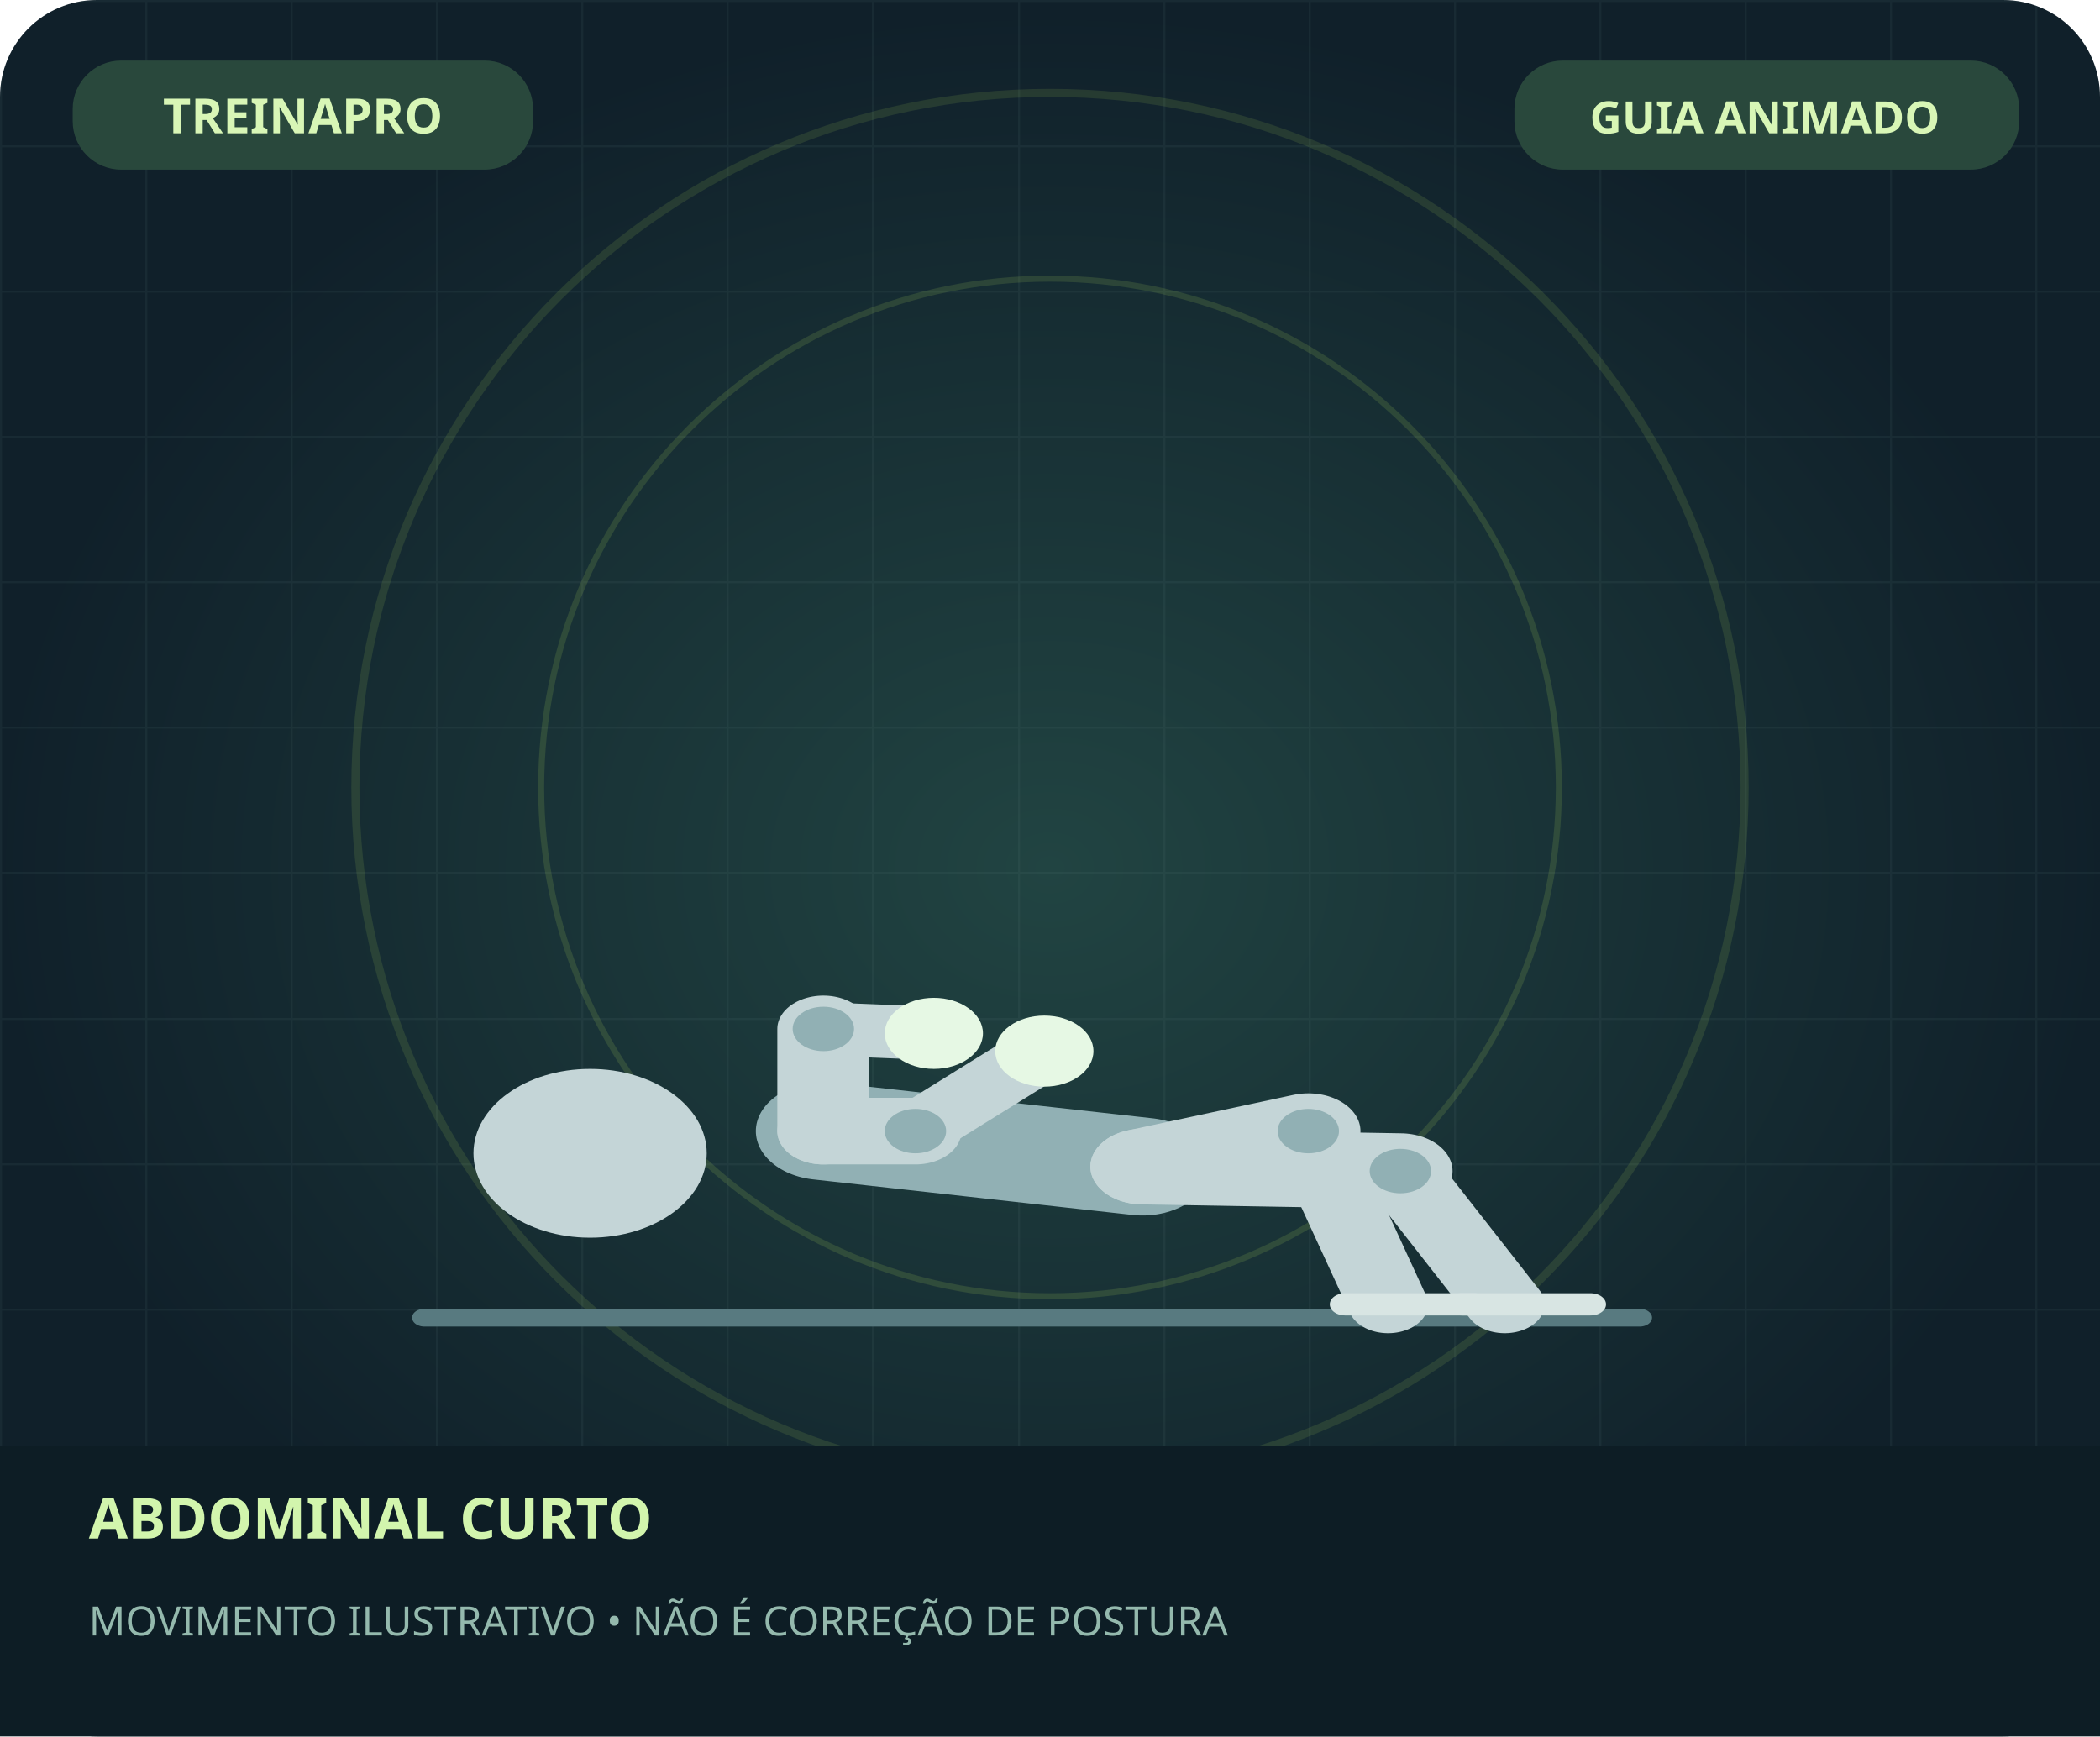
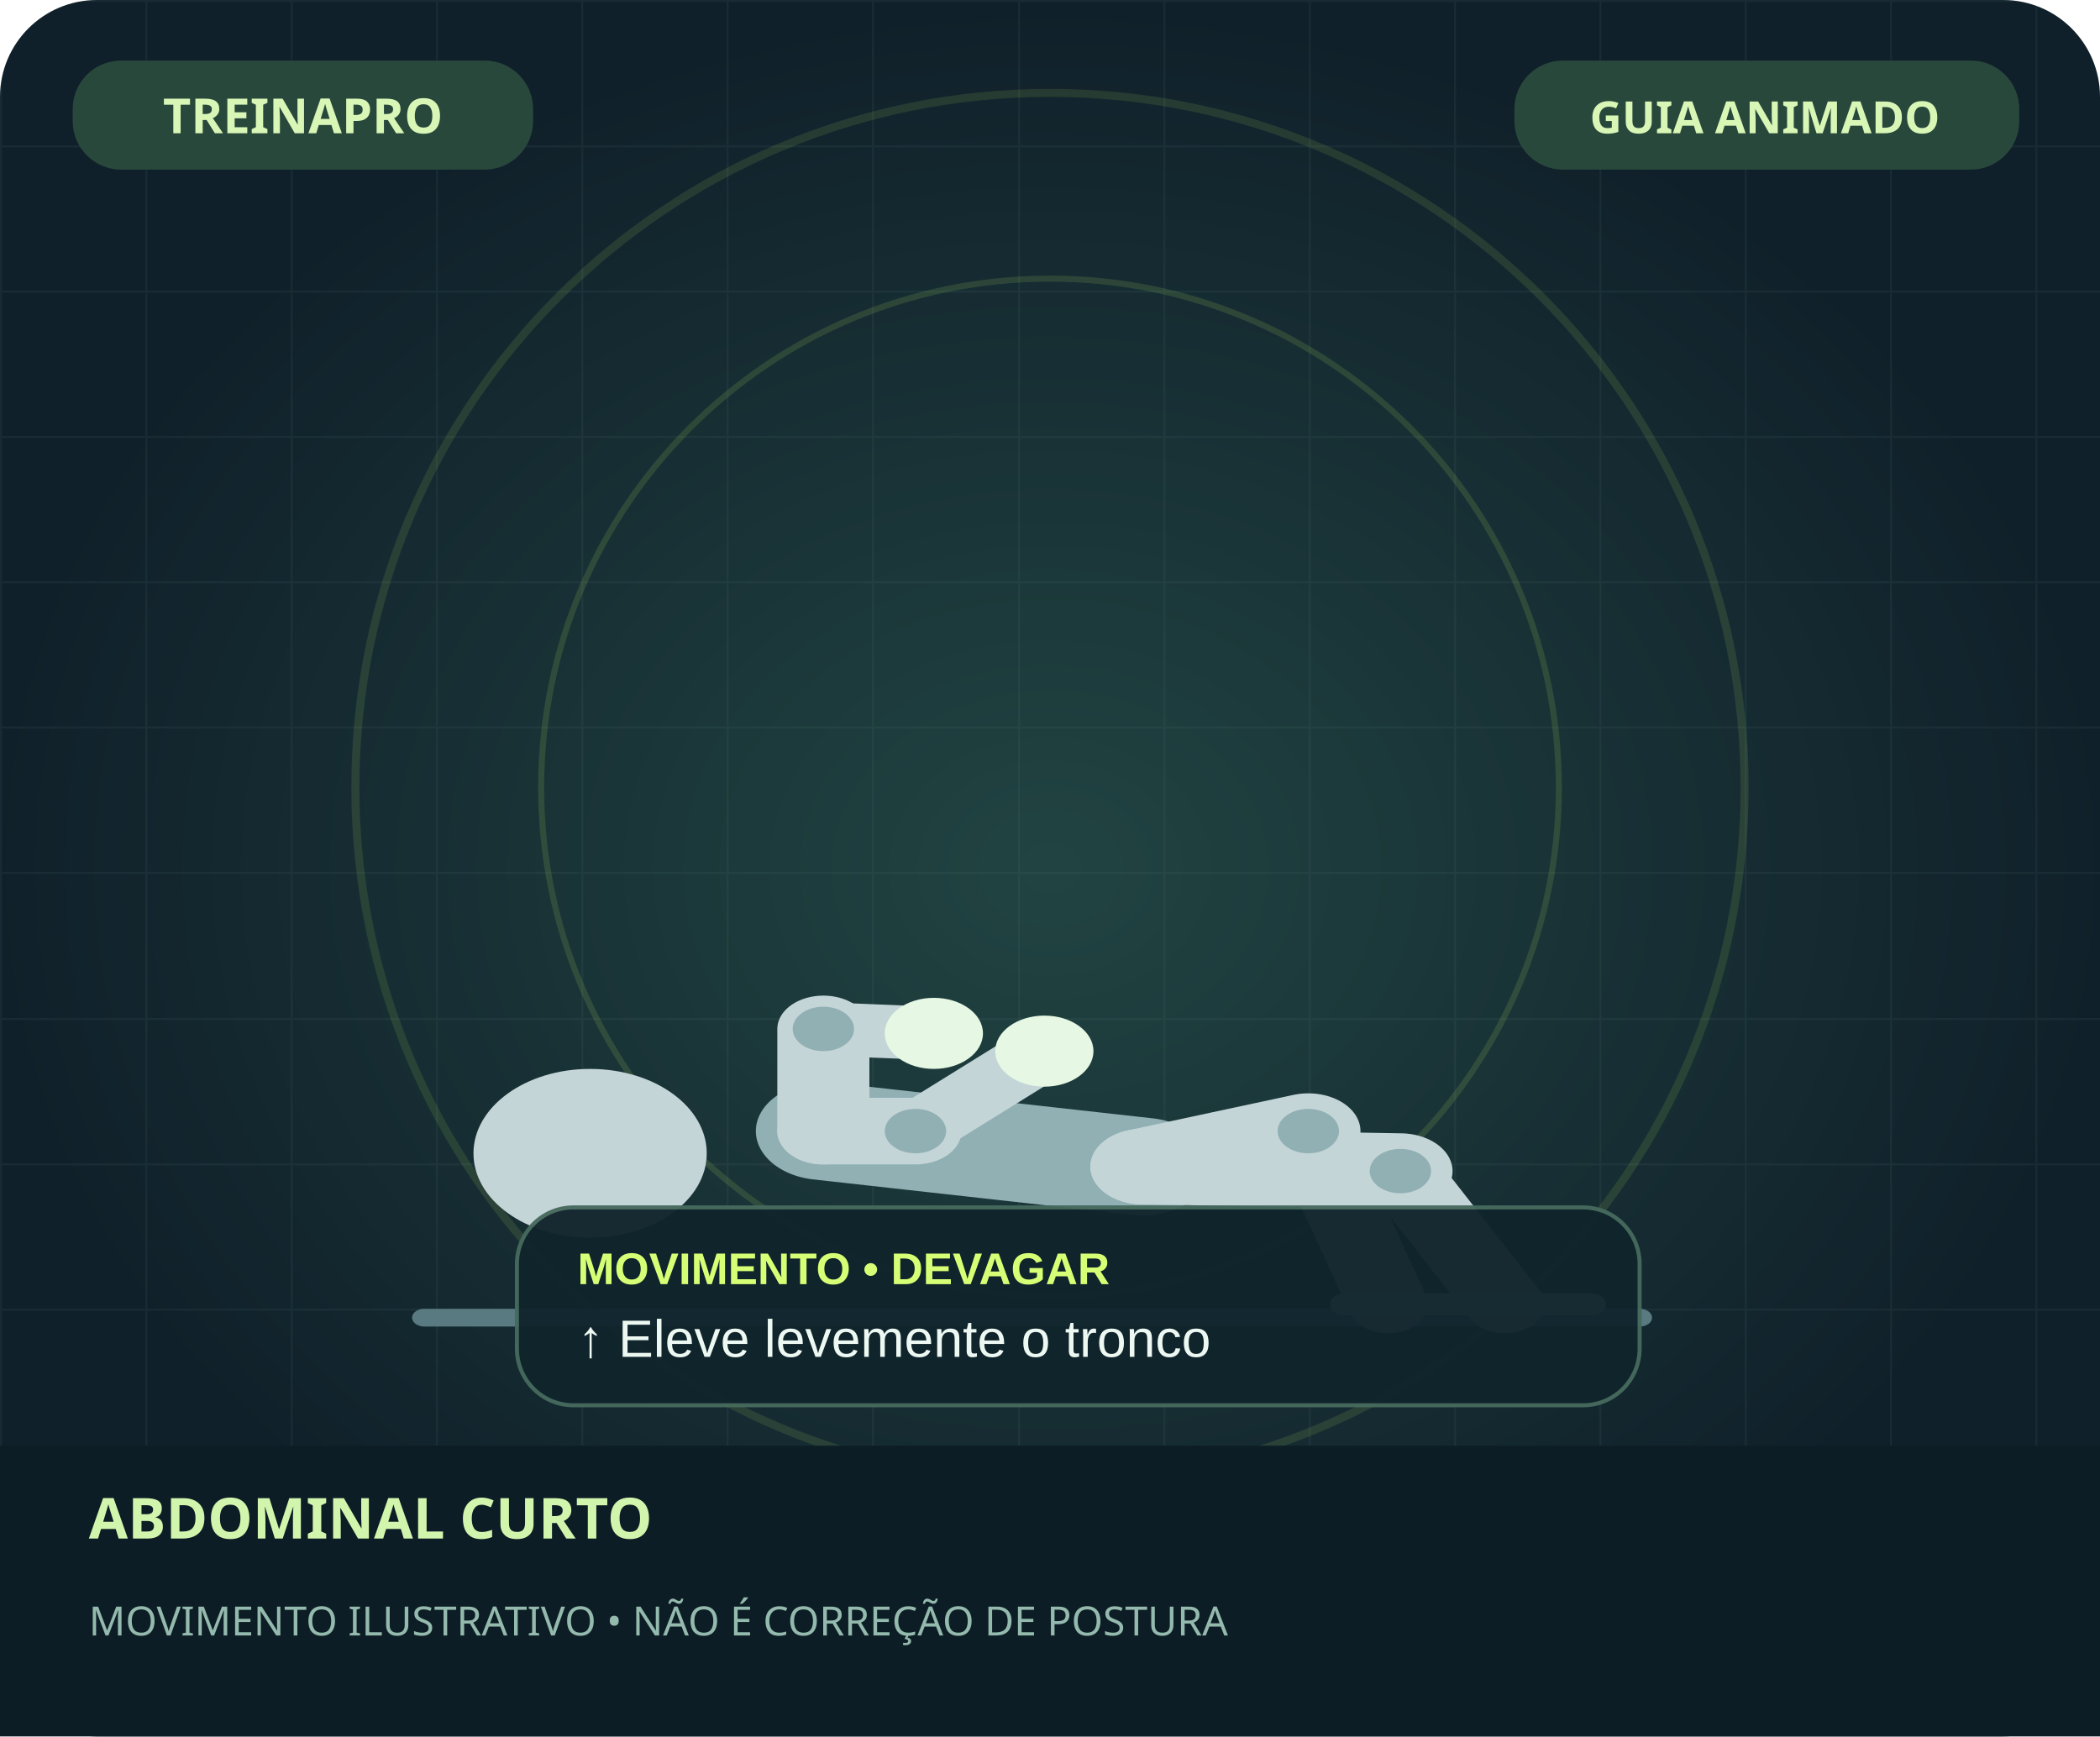
<svg xmlns="http://www.w3.org/2000/svg" viewBox="0 0 520 430" role="img" aria-labelledby="title desc">
  <defs>
    <radialGradient id="bg">
      <stop stop-color="#214442" />
      <stop offset="1" stop-color="#10202a" />
    </radialGradient>
    <pattern id="grid" width="36" height="36" patternUnits="userSpaceOnUse">
      <path d="M36 0H0V36" stroke="#729290" stroke-opacity=".095" fill="none" />
    </pattern>
  </defs>
  <rect width="520" height="430" rx="24" fill="url(#bg)" />
  <rect width="520" height="430" rx="24" fill="url(#grid)" />
  <circle cx="260" cy="195" r="172" fill="none" stroke="#c6f65b" opacity=".11" stroke-width="2" />
  <circle cx="260" cy="195" r="126" fill="none" stroke="#c6f65b" opacity=".13" stroke-width="1.5" />
  <rect x="18" y="15" rx="12" width="114" height="27" fill="#29483c" />
  <text x="75" y="33" fill="#d8f6b6" text-anchor="middle" font-size="12" font-weight="bold" font-family="sans-serif">TREINAPRO</text>
  <rect x="375" y="15" rx="12" width="125" height="27" fill="#29483c" />
  <text x="437" y="33" fill="#d8f6b6" text-anchor="middle" font-size="11" font-weight="bold" font-family="sans-serif">GUIA ANIMADO</text>
  <g transform="translate(61 15) scale(1.52 1.10)">
    <line x1="29" y1="283" x2="227" y2="283" stroke="#587a80" stroke-width="4" stroke-linecap="round" />
    <line x1="94" y1="241" x2="146" y2="249" stroke="#91b0b4" stroke-width="22" stroke-linecap="round">
      <animate attributeName="x1" values="94;94;88;88;94;94" keyTimes="0;0.12;0.42;0.57;0.88;1" dur="7.2s" repeatCount="indefinite" calcMode="linear" />
      <animate attributeName="y1" values="241;241;187;187;241;241" keyTimes="0;0.12;0.42;0.57;0.88;1" dur="7.2s" repeatCount="indefinite" calcMode="linear" />
      <animate attributeName="x2" values="146;146;139;139;146;146" keyTimes="0;0.12;0.42;0.57;0.88;1" dur="7.2s" repeatCount="indefinite" calcMode="linear" />
      <animate attributeName="y2" values="249;249;242;242;249;249" keyTimes="0;0.12;0.42;0.57;0.88;1" dur="7.2s" repeatCount="indefinite" calcMode="linear" />
    </line>
    <line x1="146" y1="249" x2="173" y2="241" stroke="#c4d5d7" stroke-width="17" stroke-linecap="round">
      <animate attributeName="x1" values="146;146;139;139;146;146" keyTimes="0;0.12;0.42;0.57;0.88;1" dur="7.2s" repeatCount="indefinite" calcMode="linear" />
      <animate attributeName="y1" values="249;249;242;242;249;249" keyTimes="0;0.12;0.42;0.57;0.88;1" dur="7.2s" repeatCount="indefinite" calcMode="linear" />
      <animate attributeName="x2" values="173;173;177;177;173;173" keyTimes="0;0.12;0.42;0.57;0.88;1" dur="7.2s" repeatCount="indefinite" calcMode="linear" />
    </line>
    <line x1="173" y1="241" x2="186" y2="280" stroke="#c4d5d7" stroke-width="13" stroke-linecap="round">
      <animate attributeName="x1" values="173;173;177;177;173;173" keyTimes="0;0.12;0.42;0.57;0.88;1" dur="7.2s" repeatCount="indefinite" calcMode="linear" />
      <animate attributeName="x2" values="186;186;188;188;186;186" keyTimes="0;0.12;0.42;0.57;0.88;1" dur="7.2s" repeatCount="indefinite" calcMode="linear" />
      <animate attributeName="y2" values="280;280;278;278;280;280" keyTimes="0;0.12;0.42;0.57;0.88;1" dur="7.2s" repeatCount="indefinite" calcMode="linear" />
    </line>
    <line x1="146" y1="249" x2="188" y2="250" stroke="#c4d5d7" stroke-width="17" stroke-linecap="round">
      <animate attributeName="x1" values="146;146;139;139;146;146" keyTimes="0;0.12;0.42;0.57;0.88;1" dur="7.2s" repeatCount="indefinite" calcMode="linear" />
      <animate attributeName="y1" values="249;249;242;242;249;249" keyTimes="0;0.12;0.42;0.57;0.88;1" dur="7.2s" repeatCount="indefinite" calcMode="linear" />
      <animate attributeName="x2" values="188;188;193;193;188;188" keyTimes="0;0.12;0.42;0.57;0.88;1" dur="7.2s" repeatCount="indefinite" calcMode="linear" />
      <animate attributeName="y2" values="250;250;246;246;250;250" keyTimes="0;0.12;0.42;0.57;0.88;1" dur="7.2s" repeatCount="indefinite" calcMode="linear" />
    </line>
    <line x1="188" y1="250" x2="205" y2="280" stroke="#c4d5d7" stroke-width="13" stroke-linecap="round">
      <animate attributeName="x1" values="188;188;193;193;188;188" keyTimes="0;0.12;0.42;0.57;0.88;1" dur="7.2s" repeatCount="indefinite" calcMode="linear" />
      <animate attributeName="y1" values="250;250;246;246;250;250" keyTimes="0;0.12;0.42;0.57;0.88;1" dur="7.2s" repeatCount="indefinite" calcMode="linear" />
      <animate attributeName="x2" values="205;205;206;206;205;205" keyTimes="0;0.12;0.42;0.57;0.88;1" dur="7.2s" repeatCount="indefinite" calcMode="linear" />
      <animate attributeName="y2" values="280;280;278;278;280;280" keyTimes="0;0.12;0.42;0.57;0.88;1" dur="7.2s" repeatCount="indefinite" calcMode="linear" />
    </line>
    <line x1="94" y1="241" x2="94" y2="218" stroke="#c4d5d7" stroke-width="15" stroke-linecap="round">
      <animate attributeName="x1" values="94;94;88;88;94;94" keyTimes="0;0.12;0.42;0.57;0.88;1" dur="7.2s" repeatCount="indefinite" calcMode="linear" />
      <animate attributeName="y1" values="241;241;187;187;241;241" keyTimes="0;0.12;0.42;0.57;0.88;1" dur="7.2s" repeatCount="indefinite" calcMode="linear" />
      <animate attributeName="x2" values="94;94;78;78;94;94" keyTimes="0;0.12;0.42;0.57;0.88;1" dur="7.2s" repeatCount="indefinite" calcMode="linear" />
      <animate attributeName="y2" values="218;218;207;207;218;218" keyTimes="0;0.12;0.42;0.57;0.88;1" dur="7.2s" repeatCount="indefinite" calcMode="linear" />
    </line>
    <line x1="94" y1="218" x2="112" y2="219" stroke="#c4d5d7" stroke-width="12" stroke-linecap="round">
      <animate attributeName="x1" values="94;94;78;78;94;94" keyTimes="0;0.12;0.42;0.57;0.88;1" dur="7.2s" repeatCount="indefinite" calcMode="linear" />
      <animate attributeName="y1" values="218;218;207;207;218;218" keyTimes="0;0.12;0.42;0.57;0.88;1" dur="7.2s" repeatCount="indefinite" calcMode="linear" />
      <animate attributeName="x2" values="112;112;95;95;112;112" keyTimes="0;0.12;0.42;0.57;0.88;1" dur="7.2s" repeatCount="indefinite" calcMode="linear" />
      <animate attributeName="y2" values="219;219;183;183;219;219" keyTimes="0;0.12;0.42;0.57;0.88;1" dur="7.2s" repeatCount="indefinite" calcMode="linear" />
    </line>
    <line x1="94" y1="241" x2="109" y2="241" stroke="#c4d5d7" stroke-width="15" stroke-linecap="round">
      <animate attributeName="x1" values="94;94;88;88;94;94" keyTimes="0;0.12;0.42;0.57;0.88;1" dur="7.2s" repeatCount="indefinite" calcMode="linear" />
      <animate attributeName="y1" values="241;241;187;187;241;241" keyTimes="0;0.12;0.42;0.57;0.88;1" dur="7.2s" repeatCount="indefinite" calcMode="linear" />
      <animate attributeName="y2" values="241;241;218;218;241;241" keyTimes="0;0.12;0.42;0.57;0.88;1" dur="7.2s" repeatCount="indefinite" calcMode="linear" />
    </line>
    <line x1="109" y1="241" x2="130" y2="223" stroke="#c4d5d7" stroke-width="12" stroke-linecap="round">
      <animate attributeName="y1" values="241;241;218;218;241;241" keyTimes="0;0.12;0.42;0.57;0.88;1" dur="7.2s" repeatCount="indefinite" calcMode="linear" />
      <animate attributeName="x2" values="130;130;118;118;130;130" keyTimes="0;0.12;0.42;0.57;0.88;1" dur="7.2s" repeatCount="indefinite" calcMode="linear" />
      <animate attributeName="y2" values="223;223;194;194;223;223" keyTimes="0;0.12;0.42;0.57;0.88;1" dur="7.2s" repeatCount="indefinite" calcMode="linear" />
    </line>
    <circle cx="56" cy="246" r="19" fill="#c4d5d7">
      <animate attributeName="cx" values="56;56;62;62;56;56" keyTimes="0;0.12;0.42;0.57;0.88;1" dur="7.2s" repeatCount="indefinite" calcMode="linear" />
      <animate attributeName="cy" values="246;246;166;166;246;246" keyTimes="0;0.12;0.42;0.57;0.88;1" dur="7.2s" repeatCount="indefinite" calcMode="linear" />
    </circle>
    <circle cx="94" cy="218" r="5" fill="#91b0b4">
      <animate attributeName="cx" values="94;94;78;78;94;94" keyTimes="0;0.12;0.42;0.57;0.88;1" dur="7.2s" repeatCount="indefinite" calcMode="linear" />
      <animate attributeName="cy" values="218;218;207;207;218;218" keyTimes="0;0.12;0.42;0.57;0.88;1" dur="7.2s" repeatCount="indefinite" calcMode="linear" />
    </circle>
    <circle cx="109" cy="241" r="5" fill="#91b0b4">
      <animate attributeName="cy" values="241;241;218;218;241;241" keyTimes="0;0.12;0.42;0.57;0.88;1" dur="7.2s" repeatCount="indefinite" calcMode="linear" />
    </circle>
    <circle cx="173" cy="241" r="5" fill="#91b0b4">
      <animate attributeName="cx" values="173;173;177;177;173;173" keyTimes="0;0.12;0.42;0.57;0.88;1" dur="7.2s" repeatCount="indefinite" calcMode="linear" />
    </circle>
    <circle cx="188" cy="250" r="5" fill="#91b0b4">
      <animate attributeName="cx" values="188;188;193;193;188;188" keyTimes="0;0.12;0.42;0.57;0.88;1" dur="7.2s" repeatCount="indefinite" calcMode="linear" />
      <animate attributeName="cy" values="250;250;246;246;250;250" keyTimes="0;0.12;0.42;0.57;0.88;1" dur="7.2s" repeatCount="indefinite" calcMode="linear" />
    </circle>
    <circle cx="112" cy="219" r="8" fill="#e6f8e4">
      <animate attributeName="cx" values="112;112;95;95;112;112" keyTimes="0;0.12;0.42;0.57;0.88;1" dur="7.2s" repeatCount="indefinite" calcMode="linear" />
      <animate attributeName="cy" values="219;219;183;183;219;219" keyTimes="0;0.12;0.42;0.57;0.88;1" dur="7.2s" repeatCount="indefinite" calcMode="linear" />
    </circle>
    <circle cx="130" cy="223" r="8" fill="#e6f8e4">
      <animate attributeName="cx" values="130;130;118;118;130;130" keyTimes="0;0.12;0.42;0.57;0.88;1" dur="7.2s" repeatCount="indefinite" calcMode="linear" />
      <animate attributeName="cy" values="223;223;194;194;223;223" keyTimes="0;0.12;0.42;0.57;0.88;1" dur="7.2s" repeatCount="indefinite" calcMode="linear" />
    </circle>
    <line x1="179" y1="280" x2="200" y2="280" stroke="#d8e5e3" stroke-width="5" stroke-linecap="round">
      <animate attributeName="x1" values="179;179;181;181;179;179" keyTimes="0;0.12;0.42;0.57;0.88;1" dur="7.2s" repeatCount="indefinite" calcMode="linear" />
      <animate attributeName="y1" values="280;280;278;278;280;280" keyTimes="0;0.12;0.42;0.57;0.88;1" dur="7.2s" repeatCount="indefinite" calcMode="linear" />
      <animate attributeName="x2" values="200;200;202;202;200;200" keyTimes="0;0.12;0.42;0.57;0.88;1" dur="7.2s" repeatCount="indefinite" calcMode="linear" />
      <animate attributeName="y2" values="280;280;278;278;280;280" keyTimes="0;0.12;0.42;0.57;0.88;1" dur="7.2s" repeatCount="indefinite" calcMode="linear" />
    </line>
    <line x1="198" y1="280" x2="219" y2="280" stroke="#d8e5e3" stroke-width="5" stroke-linecap="round">
      <animate attributeName="x1" values="198;198;199;199;198;198" keyTimes="0;0.12;0.42;0.57;0.88;1" dur="7.2s" repeatCount="indefinite" calcMode="linear" />
      <animate attributeName="y1" values="280;280;278;278;280;280" keyTimes="0;0.12;0.42;0.57;0.88;1" dur="7.2s" repeatCount="indefinite" calcMode="linear" />
      <animate attributeName="x2" values="219;219;220;220;219;219" keyTimes="0;0.12;0.42;0.57;0.88;1" dur="7.2s" repeatCount="indefinite" calcMode="linear" />
      <animate attributeName="y2" values="280;280;278;278;280;280" keyTimes="0;0.12;0.42;0.57;0.88;1" dur="7.2s" repeatCount="indefinite" calcMode="linear" />
    </line>
  </g>
  <rect x="0" y="358" width="520" height="72" fill="#0d1d25" />
  <text x="22" y="381" fill="#d2f5ad" font-size="14" font-family="sans-serif" font-weight="bold">ABDOMINAL CURTO</text>
  <text x="22" y="405" fill="#94b9ad" font-size="10" font-family="sans-serif">MOVIMENTO ILUSTRATIVO • NÃO É CORREÇÃO DE POSTURA</text>
+   <g aria-hidden="true">
+     <rect x="128" y="299" rx="14" width="278" height="49" fill="#10232c" stroke="#46695d" opacity=".96" />
+     <text x="143" y="318" fill="#d7ff75" font-size="11" font-weight="bold" font-family="Arial,sans-serif">MOVIMENTO • DEVAGAR</text>
+     <text x="143" y="336" fill="#ecf8f1" font-size="13" font-family="Arial,sans-serif">↑ Eleve levemente o tronco</text>
+   </g>
</svg>
